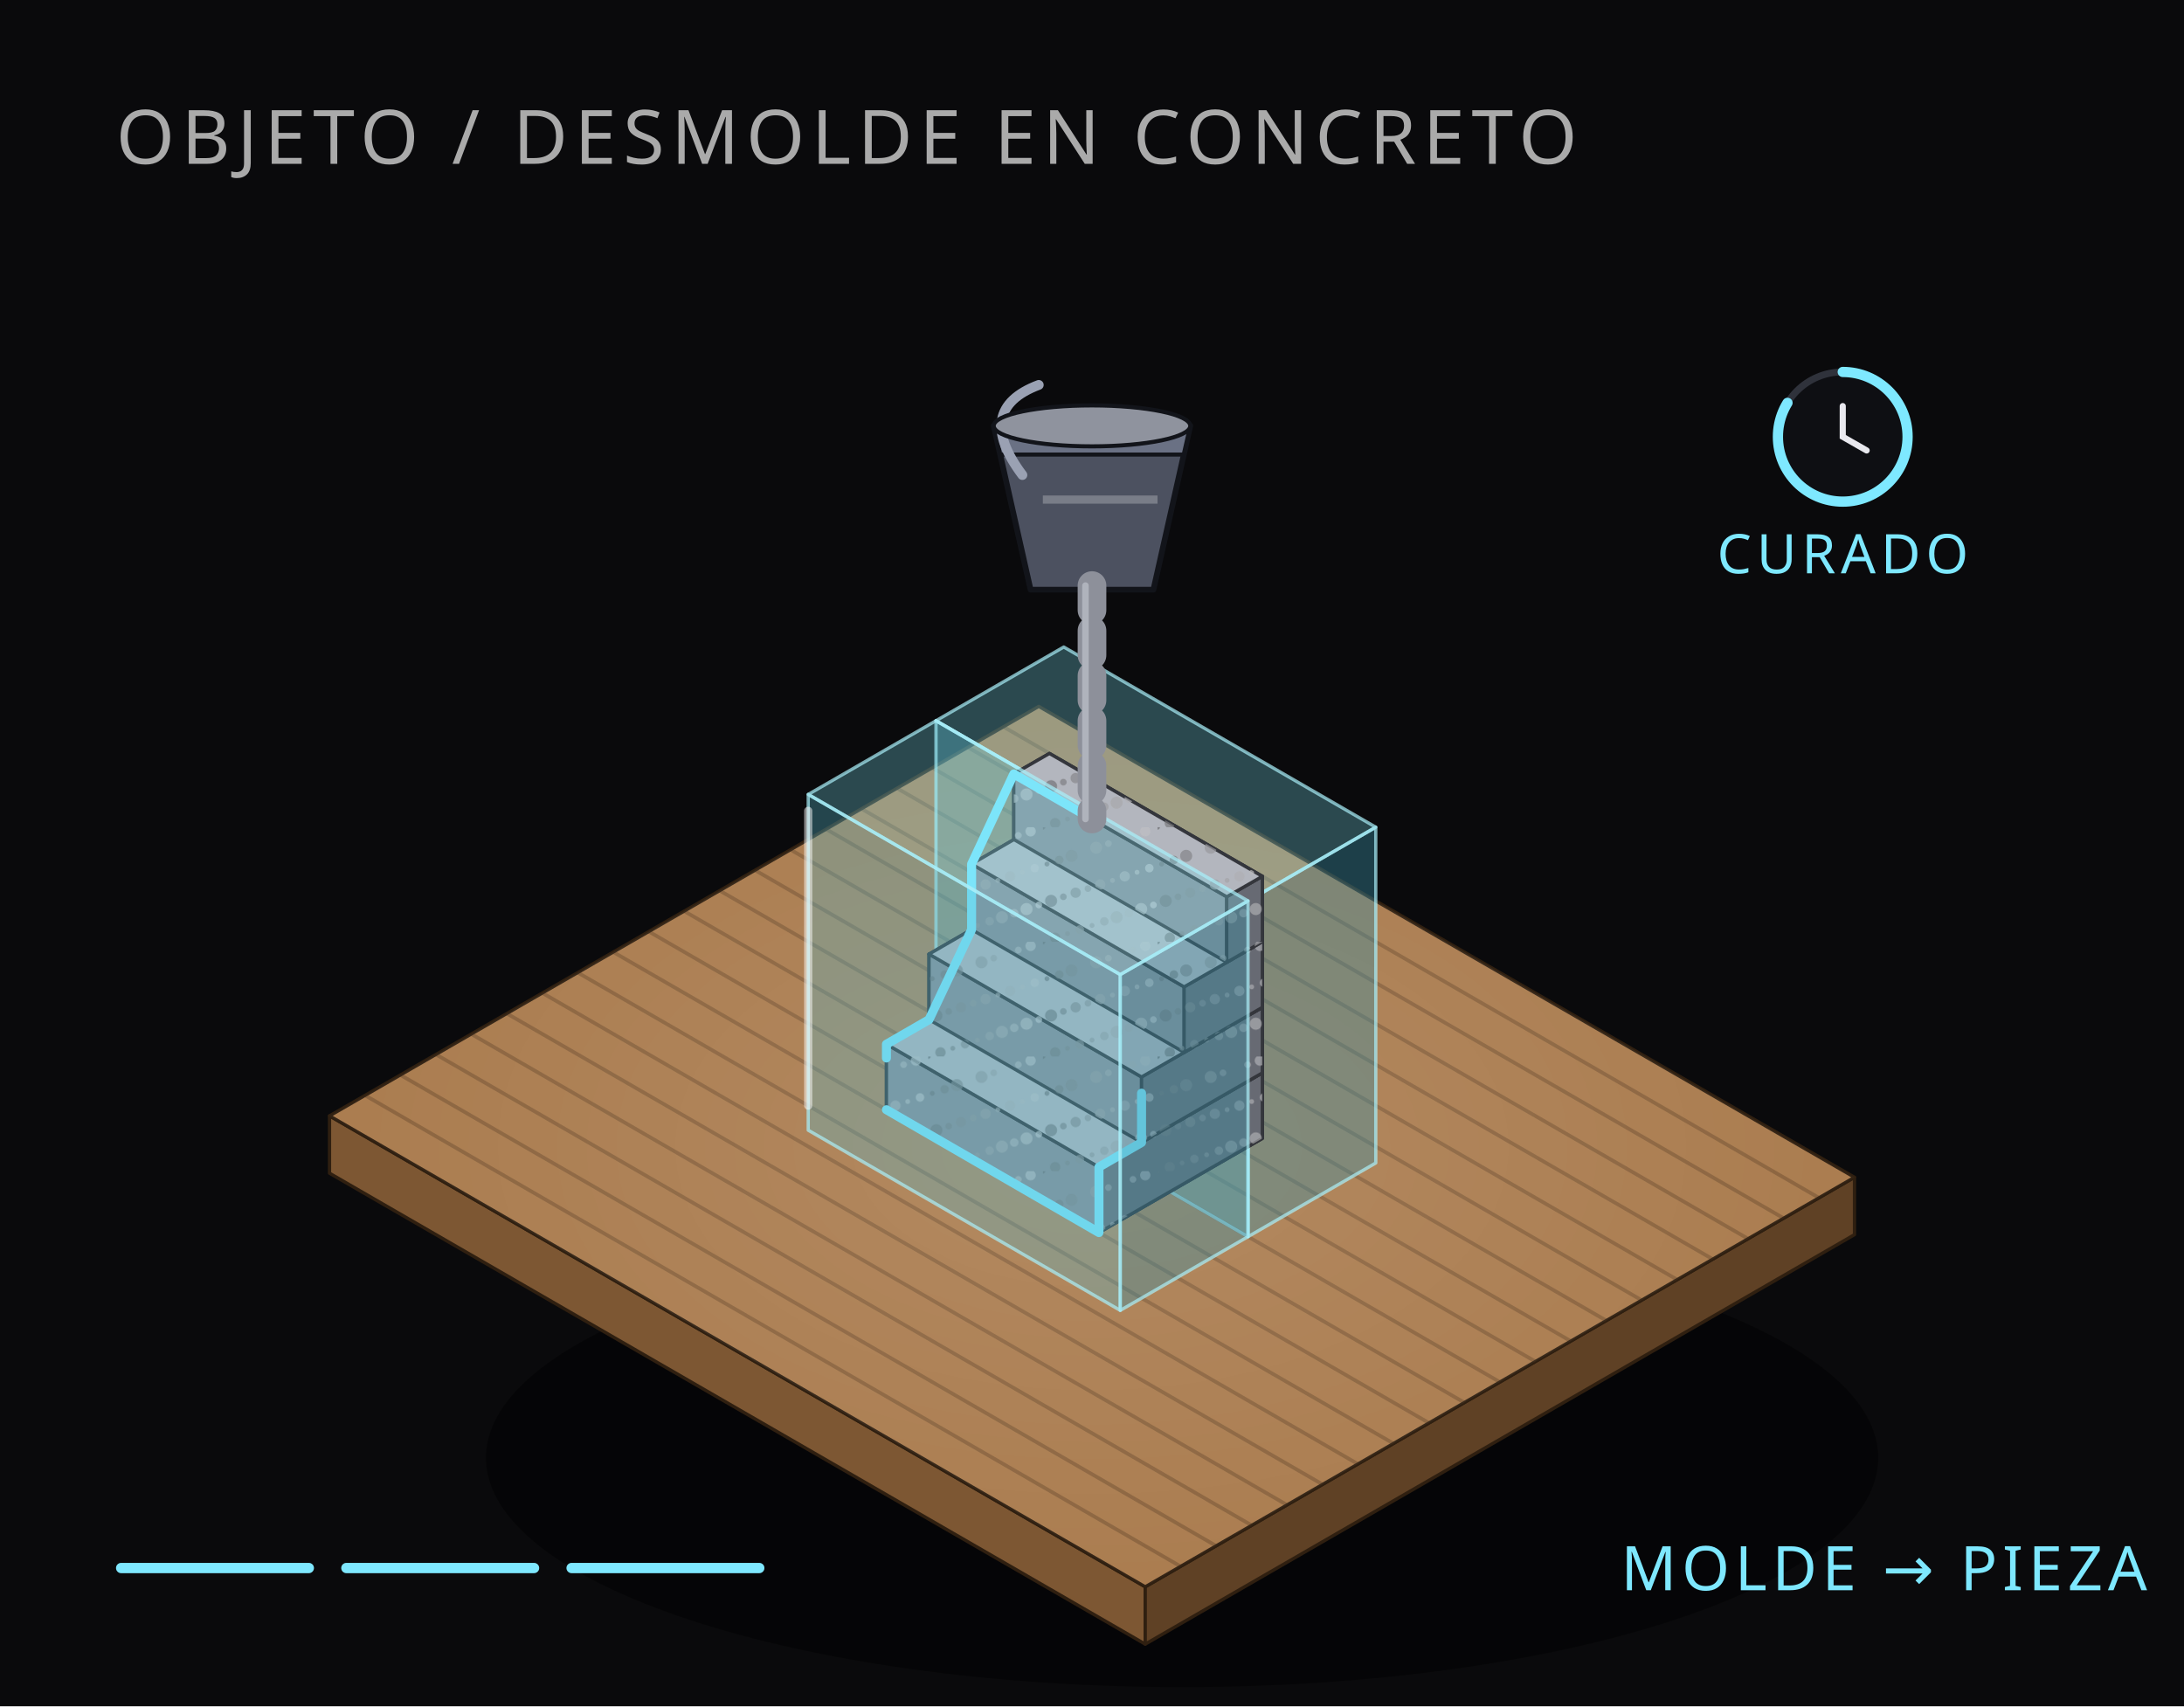
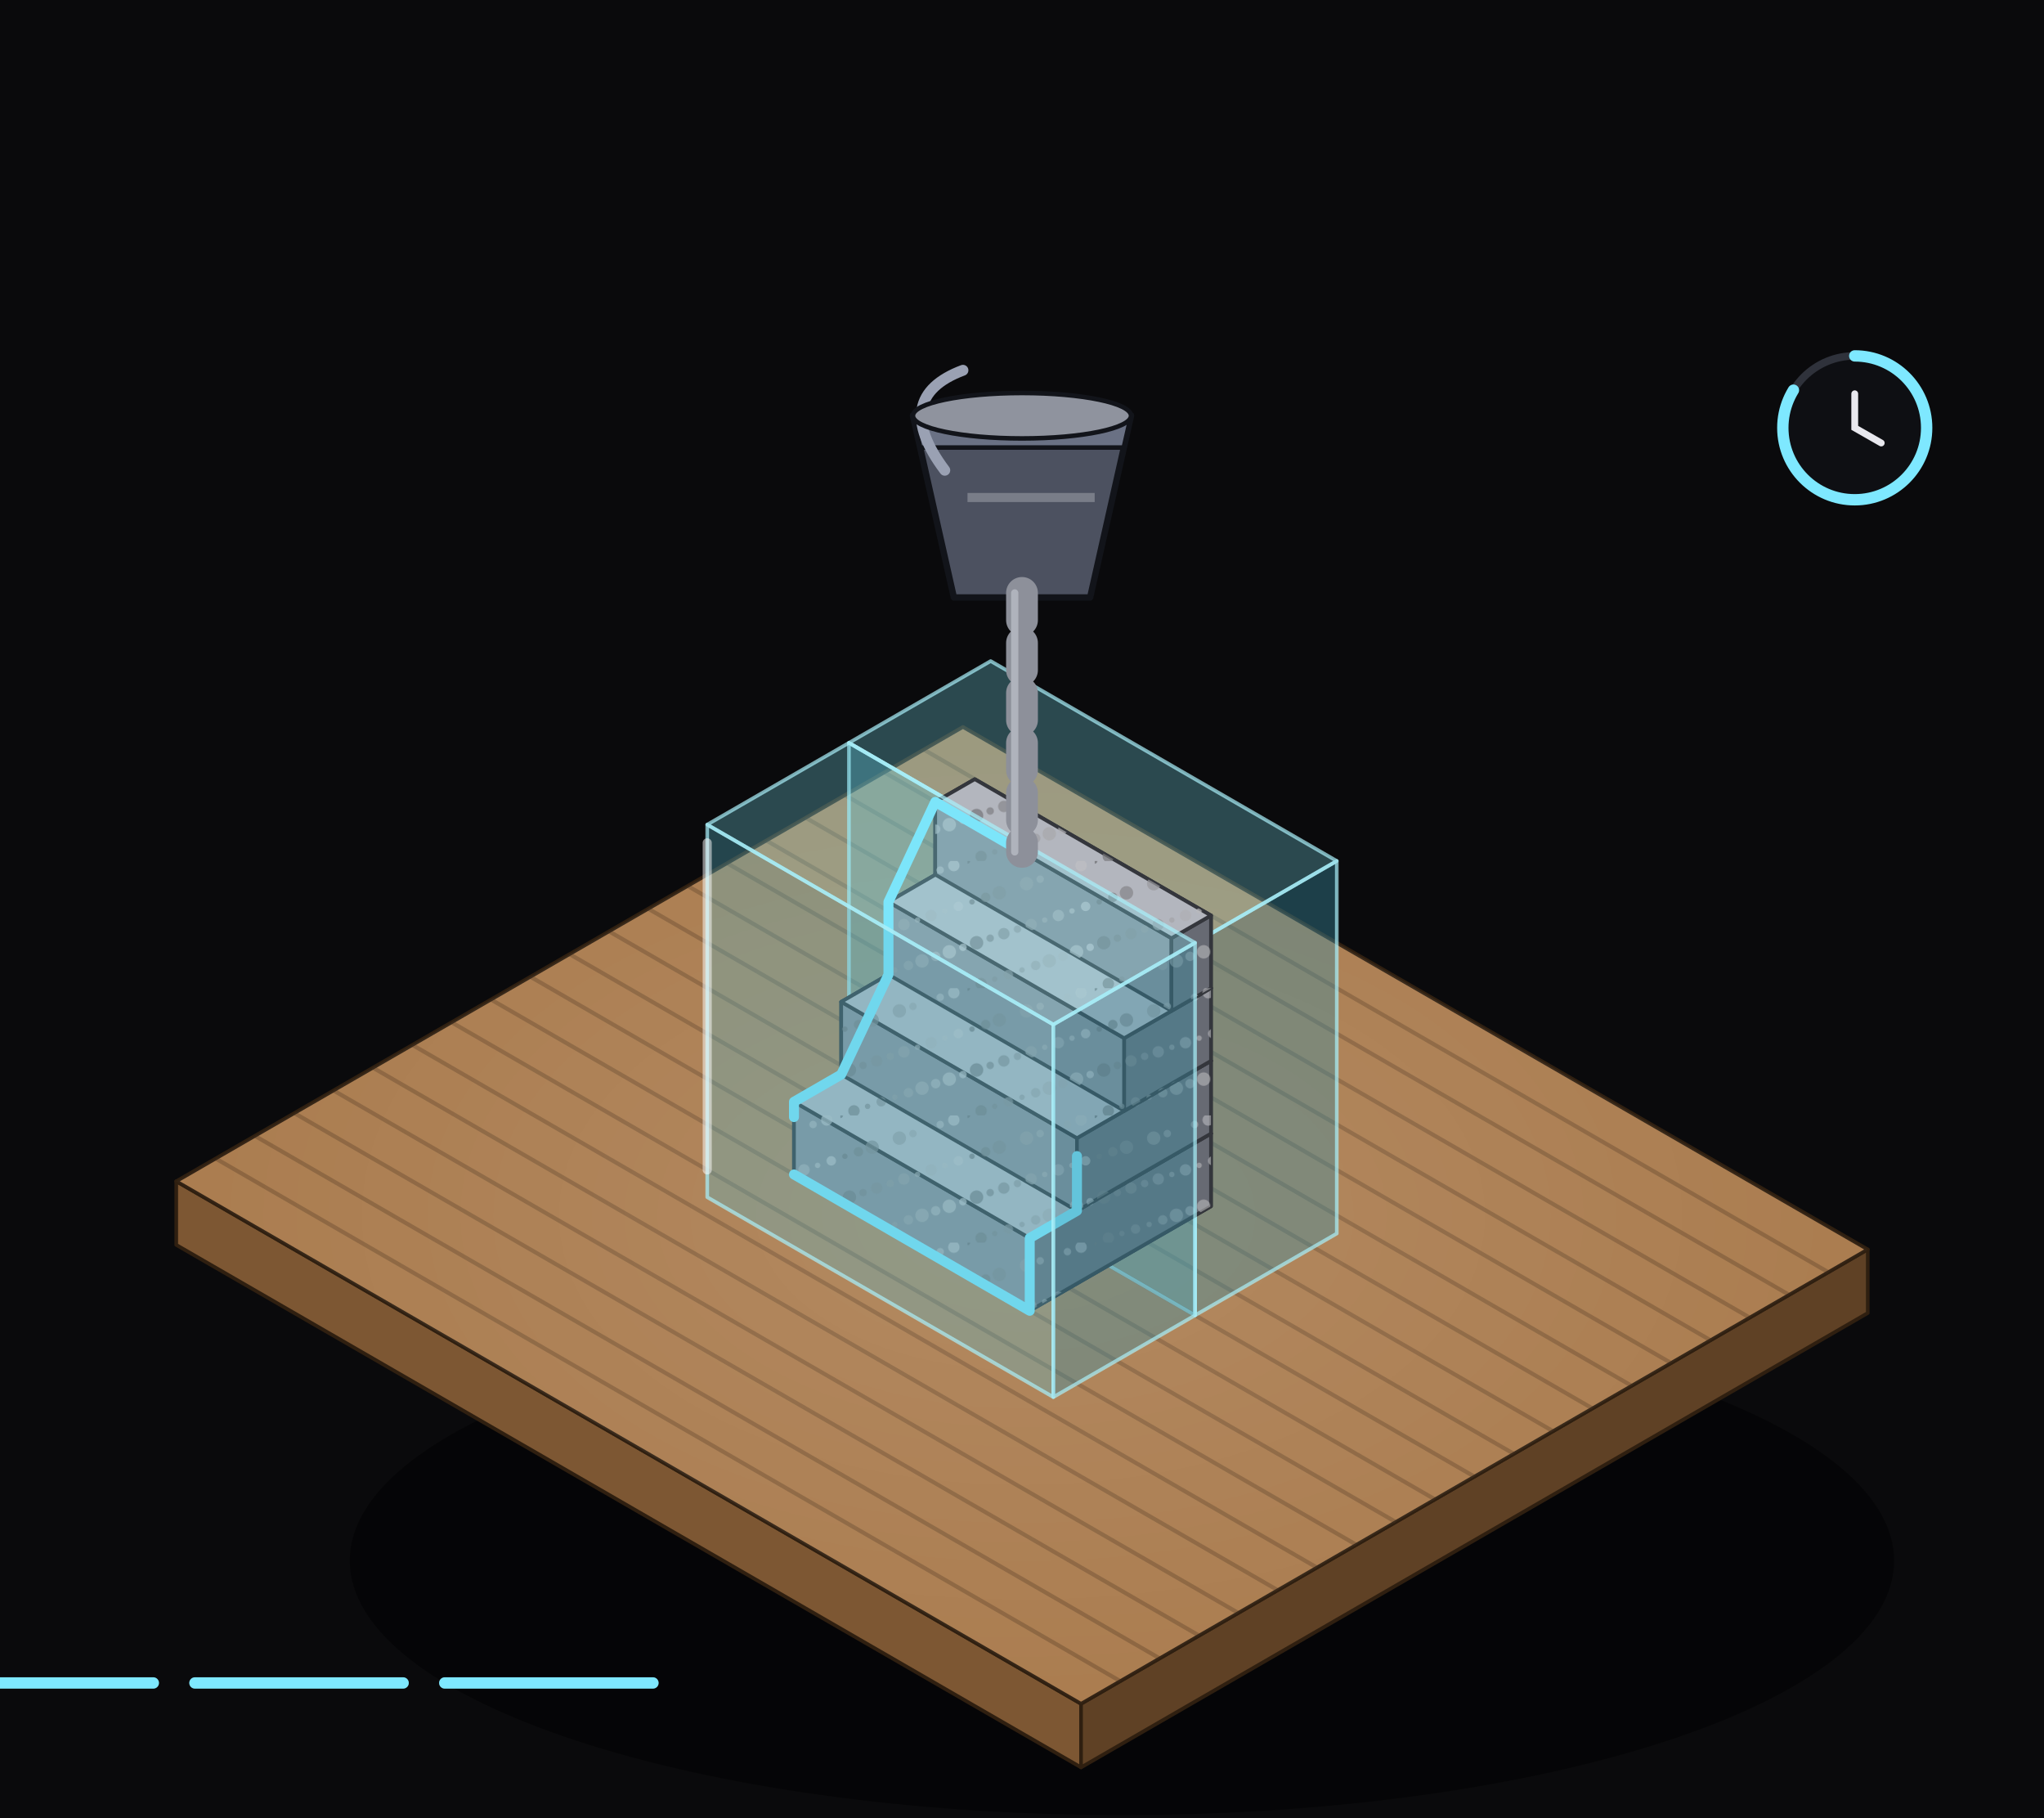
- <svg xmlns="http://www.w3.org/2000/svg" viewBox="0 0 640 500" role="img" aria-labelledby="title desc">
+ <svg xmlns="http://www.w3.org/2000/svg" viewBox="50 15 540 480" role="img" aria-labelledby="title desc">
  <defs>
    <pattern id="grid" width="24" height="24" patternUnits="userSpaceOnUse">
      <path d="M24 0H0V24" fill="none" stroke="#777" stroke-opacity=".15" />
    </pattern>
    <pattern id="aridos" width="28" height="28" patternUnits="userSpaceOnUse">
      <circle cx="0" cy="0" r="0.60" fill="rgb(110,110,114)" fill-opacity=".7" />
      <circle cx="9" cy="25" r="1.04" fill="rgb(139,139,143)" fill-opacity=".7" />
      <circle cx="18" cy="22" r="1.48" fill="rgb(168,168,172)" fill-opacity=".7" />
      <circle cx="27" cy="19" r="0.82" fill="rgb(197,197,201)" fill-opacity=".7" />
      <circle cx="8" cy="16" r="1.26" fill="rgb(136,136,140)" fill-opacity=".7" />
      <circle cx="17" cy="13" r="0.60" fill="rgb(165,165,169)" fill-opacity=".7" />
      <circle cx="26" cy="10" r="1.04" fill="rgb(194,194,198)" fill-opacity=".7" />
      <circle cx="7" cy="7" r="1.48" fill="rgb(133,133,137)" fill-opacity=".7" />
      <circle cx="16" cy="4" r="0.82" fill="rgb(162,162,166)" fill-opacity=".7" />
      <circle cx="25" cy="1" r="1.26" fill="rgb(191,191,195)" fill-opacity=".7" />
      <circle cx="6" cy="26" r="0.60" fill="rgb(130,130,134)" fill-opacity=".7" />
      <circle cx="15" cy="23" r="1.04" fill="rgb(159,159,163)" fill-opacity=".7" />
      <circle cx="24" cy="20" r="1.48" fill="rgb(188,188,192)" fill-opacity=".7" />
      <circle cx="5" cy="17" r="0.82" fill="rgb(127,127,131)" fill-opacity=".7" />
      <circle cx="14" cy="14" r="1.26" fill="rgb(156,156,160)" fill-opacity=".7" />
      <circle cx="23" cy="11" r="0.60" fill="rgb(185,185,189)" fill-opacity=".7" />
      <circle cx="4" cy="8" r="1.04" fill="rgb(124,124,128)" fill-opacity=".7" />
      <circle cx="13" cy="5" r="1.48" fill="rgb(153,153,157)" fill-opacity=".7" />
      <circle cx="22" cy="2" r="0.82" fill="rgb(182,182,186)" fill-opacity=".7" />
      <circle cx="3" cy="27" r="1.26" fill="rgb(121,121,125)" fill-opacity=".7" />
      <circle cx="12" cy="24" r="0.60" fill="rgb(150,150,154)" fill-opacity=".7" />
      <circle cx="21" cy="21" r="1.04" fill="rgb(179,179,183)" fill-opacity=".7" />
      <circle cx="2" cy="18" r="1.48" fill="rgb(118,118,122)" fill-opacity=".7" />
      <circle cx="11" cy="15" r="0.82" fill="rgb(147,147,151)" fill-opacity=".7" />
      <circle cx="20" cy="12" r="1.26" fill="rgb(176,176,180)" fill-opacity=".7" />
      <circle cx="1" cy="9" r="0.60" fill="rgb(115,115,119)" fill-opacity=".7" />
    </pattern>
    <radialGradient id="luz" cx=".5" cy=".5" r=".6">
      <stop stop-color="#fff" stop-opacity=".12" />
      <stop offset="1" stop-color="#fff" stop-opacity="0" />
    </radialGradient>
    <linearGradient id="brillo" x2="1">
      <stop stop-color="#fff" stop-opacity="0" />
      <stop offset=".5" stop-color="#fff" stop-opacity=".55" />
      <stop offset="1" stop-color="#fff" stop-opacity="0" />
    </linearGradient>
    <clipPath id="clipPieza">
      <path d="M269.8 321.0L321.7 351.0L321.7 335.0L332.1 329.0L332.1 313.0L342.5 307.0L342.5 291.0L352.9 285.0L352.9 269.0L300.9 239.0L290.6 261.0L290.6 277.0L280.2 299.0L269.8 305.0L269.8 321.0Z" />
      <polygon points="309.6 234.0 361.6 264.0 321.7 287.0 269.8 257.0" />
    </clipPath>
  </defs>
  <rect width="640" height="500" fill="#0a0a0c" />
  <g transform="translate(0 6)">
    <g transform="translate(320 330) scale(1.2) translate(-320 -330)">
      <ellipse cx="342.0" cy="406.0" rx="170" ry="56" fill="#000" fill-opacity=".45" />
      <polygon points="133.8 336.5 333.0 451.5 333.0 437.5 133.8 322.5" fill="#7d5733" stroke="#2f1f10" stroke-width="0.8" stroke-linejoin="round" />
      <polygon points="506.2 351.5 333.0 451.5 333.0 437.5 506.2 337.5" fill="#5f4125" stroke="#2f1f10" stroke-width="0.8" stroke-linejoin="round" />
      <polygon points="307.0 222.5 506.2 337.5 333.0 437.5 133.8 322.5" fill="#a97a4c" stroke="#2f1f10" stroke-width="0.8" stroke-linejoin="round" />
      <path d="M298.4 227.5L497.5 342.5M289.7 232.5L488.9 347.5M281.0 237.5L480.2 352.5M272.4 242.5L471.6 357.5M263.7 247.5L462.9 362.5M255.1 252.5L454.2 367.5M246.4 257.5L445.6 372.5M237.7 262.5L436.9 377.5M229.1 267.5L428.3 382.5M220.4 272.5L419.6 387.5M211.8 277.5L410.9 392.5M203.1 282.5L402.3 397.5M194.4 287.5L393.6 402.5M185.8 292.5L384.9 407.5M177.1 297.5L376.3 412.5M168.4 302.5L367.6 417.5M159.8 307.5L359.0 422.5M151.1 312.5L350.3 427.5M142.5 317.5L341.6 432.5" stroke="#3b2713" stroke-opacity=".28" stroke-width=".9" fill="none" />
      <polygon points="307.0 222.5 506.2 337.5 333.0 437.5 133.8 322.5" fill="url(#luz)" />
      <g class="vibra">
        <g class="moldeA">
          <polygon points="281.9 308.0 358.1 352.0 358.1 270.0 281.9 226.0" fill="rgba(86,184,204,.34)" stroke="rgba(170,240,250,.7)" stroke-width="0.8" stroke-linejoin="round" />
          <polygon points="389.3 334.0 358.1 352.0 358.1 270.0 389.3 252.0" fill="rgba(58,142,166,.40)" stroke="rgba(170,240,250,.7)" stroke-width="0.8" stroke-linejoin="round" />
          <polygon points="313.1 208.0 389.3 252.0 358.1 270.0 281.9 226.0" fill="rgba(122,222,238,.30)" stroke="rgba(170,240,250,.7)" stroke-width="0.8" stroke-linejoin="round" />
        </g>
        <g class="piezas">
          <g class="piezahumeda">
            <polygon points="269.8 321.0 321.7 351.0 321.7 335.0 269.8 305.0" fill="#464954" stroke="#23242a" stroke-width="0.8" stroke-linejoin="round" />
            <polygon points="361.6 328.0 321.7 351.0 321.7 335.0 361.6 312.0" fill="#363842" stroke="#23242a" stroke-width="0.8" stroke-linejoin="round" />
            <polygon points="309.6 282.0 361.6 312.0 321.7 335.0 269.8 305.0" fill="#5b5e69" stroke="#23242a" stroke-width="0.8" stroke-linejoin="round" />
            <polygon points="280.2 299.0 332.1 329.0 332.1 313.0 280.2 283.0" fill="#464954" stroke="#23242a" stroke-width="0.8" stroke-linejoin="round" />
            <polygon points="361.6 312.0 332.1 329.0 332.1 313.0 361.6 296.0" fill="#363842" stroke="#23242a" stroke-width="0.8" stroke-linejoin="round" />
            <polygon points="309.6 266.0 361.6 296.0 332.1 313.0 280.2 283.0" fill="#5b5e69" stroke="#23242a" stroke-width="0.8" stroke-linejoin="round" />
            <polygon points="290.6 277.0 342.5 307.0 342.5 291.0 290.6 261.0" fill="#464954" stroke="#23242a" stroke-width="0.8" stroke-linejoin="round" />
            <polygon points="361.6 296.0 342.5 307.0 342.5 291.0 361.6 280.0" fill="#363842" stroke="#23242a" stroke-width="0.8" stroke-linejoin="round" />
            <polygon points="309.6 250.0 361.6 280.0 342.5 291.0 290.6 261.0" fill="#5b5e69" stroke="#23242a" stroke-width="0.8" stroke-linejoin="round" />
            <polygon points="300.9 255.0 352.9 285.0 352.9 269.0 300.9 239.0" fill="#464954" stroke="#23242a" stroke-width="0.8" stroke-linejoin="round" />
            <polygon points="361.6 280.0 352.9 285.0 352.9 269.0 361.6 264.0" fill="#363842" stroke="#23242a" stroke-width="0.8" stroke-linejoin="round" />
            <polygon points="309.6 234.0 361.6 264.0 352.9 269.0 300.9 239.0" fill="#5b5e69" stroke="#23242a" stroke-width="0.8" stroke-linejoin="round" />
          </g>
          <g class="piezaseca">
            <polygon points="269.8 321.0 321.7 351.0 321.7 335.0 269.8 305.0" fill="#8a8d96" stroke="#34363c" stroke-width="0.8" stroke-linejoin="round" />
            <polygon points="361.6 328.0 321.7 351.0 321.7 335.0 361.6 312.0" fill="#676a73" stroke="#34363c" stroke-width="0.8" stroke-linejoin="round" />
            <polygon points="309.6 282.0 361.6 312.0 321.7 335.0 269.8 305.0" fill="#b3b6be" stroke="#34363c" stroke-width="0.8" stroke-linejoin="round" />
            <polygon points="269.8 321.0 321.7 351.0 321.7 335.0 269.8 305.0" fill="url(#aridos)" stroke="none" stroke-width="0" stroke-linejoin="round" />
            <polygon points="361.6 328.0 321.7 351.0 321.7 335.0 361.6 312.0" fill="url(#aridos)" stroke="none" stroke-width="0" stroke-linejoin="round" fill-opacity=".8" />
            <polygon points="309.6 282.0 361.6 312.0 321.7 335.0 269.8 305.0" fill="url(#aridos)" stroke="none" stroke-width="0" stroke-linejoin="round" />
            <polygon points="280.2 299.0 332.1 329.0 332.1 313.0 280.2 283.0" fill="#8a8d96" stroke="#34363c" stroke-width="0.8" stroke-linejoin="round" />
            <polygon points="361.6 312.0 332.1 329.0 332.1 313.0 361.6 296.0" fill="#676a73" stroke="#34363c" stroke-width="0.8" stroke-linejoin="round" />
            <polygon points="309.6 266.0 361.6 296.0 332.1 313.0 280.2 283.0" fill="#b3b6be" stroke="#34363c" stroke-width="0.8" stroke-linejoin="round" />
            <polygon points="280.2 299.0 332.1 329.0 332.1 313.0 280.2 283.0" fill="url(#aridos)" stroke="none" stroke-width="0" stroke-linejoin="round" />
            <polygon points="361.6 312.0 332.1 329.0 332.1 313.0 361.6 296.0" fill="url(#aridos)" stroke="none" stroke-width="0" stroke-linejoin="round" fill-opacity=".8" />
            <polygon points="309.6 266.0 361.6 296.0 332.1 313.0 280.2 283.0" fill="url(#aridos)" stroke="none" stroke-width="0" stroke-linejoin="round" />
            <polygon points="290.6 277.0 342.5 307.0 342.5 291.0 290.6 261.0" fill="#8a8d96" stroke="#34363c" stroke-width="0.8" stroke-linejoin="round" />
            <polygon points="361.6 296.0 342.5 307.0 342.5 291.0 361.6 280.0" fill="#676a73" stroke="#34363c" stroke-width="0.8" stroke-linejoin="round" />
            <polygon points="309.6 250.0 361.6 280.0 342.5 291.0 290.6 261.0" fill="#b3b6be" stroke="#34363c" stroke-width="0.8" stroke-linejoin="round" />
            <polygon points="290.6 277.0 342.5 307.0 342.5 291.0 290.6 261.0" fill="url(#aridos)" stroke="none" stroke-width="0" stroke-linejoin="round" />
            <polygon points="361.6 296.0 342.5 307.0 342.5 291.0 361.6 280.0" fill="url(#aridos)" stroke="none" stroke-width="0" stroke-linejoin="round" fill-opacity=".8" />
            <polygon points="309.6 250.0 361.6 280.0 342.5 291.0 290.6 261.0" fill="url(#aridos)" stroke="none" stroke-width="0" stroke-linejoin="round" />
            <polygon points="300.9 255.0 352.9 285.0 352.9 269.0 300.9 239.0" fill="#8a8d96" stroke="#34363c" stroke-width="0.8" stroke-linejoin="round" />
            <polygon points="361.6 280.0 352.9 285.0 352.9 269.0 361.6 264.0" fill="#676a73" stroke="#34363c" stroke-width="0.8" stroke-linejoin="round" />
            <polygon points="309.6 234.0 361.6 264.0 352.9 269.0 300.9 239.0" fill="#b3b6be" stroke="#34363c" stroke-width="0.8" stroke-linejoin="round" />
            <polygon points="300.9 255.0 352.9 285.0 352.9 269.0 300.9 239.0" fill="url(#aridos)" stroke="none" stroke-width="0" stroke-linejoin="round" />
            <polygon points="361.6 280.0 352.9 285.0 352.9 269.0 361.6 264.0" fill="url(#aridos)" stroke="none" stroke-width="0" stroke-linejoin="round" fill-opacity=".8" />
            <polygon points="309.6 234.0 361.6 264.0 352.9 269.0 300.9 239.0" fill="url(#aridos)" stroke="none" stroke-width="0" stroke-linejoin="round" />
            <g clip-path="url(#clipPieza)">
              <rect class="destello" x="214.0" y="150" width="46" height="240" fill="url(#brillo)" transform="skewX(-14)" />
            </g>
          </g>
          <path class="contorno" pathLength="100" d="M269.8 321.0L321.7 351.0L321.7 335.0L332.1 329.0L332.1 313.0L342.5 307.0L342.5 291.0L352.9 285.0L352.9 269.0L300.9 239.0L290.6 261.0L290.6 277.0L280.2 299.0L269.8 305.0L269.8 321.0" fill="none" stroke="#7ee8ff" stroke-width="2.2" stroke-linecap="round" stroke-linejoin="round" />
        </g>
        <g class="moldeB">
          <polygon points="250.7 326.0 326.9 370.0 326.9 288.0 250.7 244.0" fill="rgba(86,184,204,.34)" stroke="rgba(170,240,250,.7)" stroke-width="0.8" stroke-linejoin="round" />
          <polygon points="358.1 352.0 326.9 370.0 326.9 288.0 358.1 270.0" fill="rgba(58,142,166,.40)" stroke="rgba(170,240,250,.7)" stroke-width="0.8" stroke-linejoin="round" />
          <polygon points="281.9 226.0 358.1 270.0 326.9 288.0 250.7 244.0" fill="rgba(122,222,238,.30)" stroke="rgba(170,240,250,.7)" stroke-width="0.8" stroke-linejoin="round" />
          <path d="M250.7 248.0L250.7 320.0" stroke="#fff" stroke-opacity=".5" stroke-width="2" stroke-linecap="round" />
        </g>
      </g>
      <g class="cubeta">
        <g transform="translate(320.0 180.0)">
          <path d="M-24 -26l48 0l-9 40l-30 0z" fill="#4c5160" stroke="#12141a" stroke-width="1.4" stroke-linejoin="round" />
          <path d="M-24 -26l48 0l-1.6 7l-44.8 0z" fill="#6a7184" stroke="#12141a" stroke-width="1" />
          <path d="M-17 -14q-12 -16 4 -22" fill="none" stroke="#9aa1b3" stroke-width="2.4" stroke-linecap="round" />
          <path d="M-12 -8h28" stroke="#fff" stroke-opacity=".25" stroke-width="2" />
          <ellipse cx="0" cy="-26" rx="24" ry="5" fill="#8f939e" stroke="#12141a" stroke-width="1" />
        </g>
      </g>
      <path class="chorro" d="M320.0 193.0L320.0 250.0" stroke="#8d909a" stroke-width="7" stroke-linecap="round" stroke-dasharray="6 5" />
      <path class="chorro" d="M318.4 193.0L318.4 250.0" stroke="#d3d6de" stroke-opacity=".5" stroke-width="1.6" stroke-linecap="round" />
    </g>
  </g>
  <g class="reloj" transform="translate(540 128)">
    <circle r="19" fill="#0e0f13" stroke="#2f323b" stroke-width="2" />
    <circle class="anillo" r="19" fill="none" stroke="#7ee8ff" stroke-width="3" stroke-linecap="round" stroke-dasharray="100" pathLength="100" transform="rotate(-90)" />
    <path d="M0 -9V0l7 4" stroke="#e8e8ee" stroke-width="1.8" fill="none" stroke-linecap="round" />
-     <text x="0" y="40" text-anchor="middle" fill="#7ee8ff" font-family="Montserrat, sans-serif" font-size="16" letter-spacing="1.5">CURADO</text>
  </g>
-   <text x="34" y="48" fill="#aaa" font-family="Montserrat, sans-serif" font-size="22" letter-spacing="2">OBJETO / DESMOLDE EN CONCRETO</text>
-   <text x="475" y="466" fill="#7ee8ff" font-family="Montserrat, sans-serif" font-size="18" letter-spacing="1.5">MOLDE → PIEZA</text>
  <g class="steps" aria-hidden="true">
    <rect x="34" y="458" width="58" height="3" rx="1.5" fill="#2b2b33" />
    <rect class="sf sf1" x="34" y="458" width="58" height="3" rx="1.5" fill="#7ee8ff" />
    <rect x="100" y="458" width="58" height="3" rx="1.5" fill="#2b2b33" />
    <rect class="sf sf2" x="100" y="458" width="58" height="3" rx="1.5" fill="#7ee8ff" />
    <rect x="166" y="458" width="58" height="3" rx="1.5" fill="#2b2b33" />
    <rect class="sf sf3" x="166" y="458" width="58" height="3" rx="1.5" fill="#7ee8ff" />
  </g>
  <style>
    .en-pausa *{animation-play-state:paused!important}
    .sf{transform-box:fill-box;transform-origin:0 50%}
    .piezaseca,.piezahumeda,.contorno,.cubeta,.chorro,.reloj,.moldeA,.moldeB,.destello{opacity:1}
    .contorno{stroke-dasharray:100}
    @media(prefers-reduced-motion:no-preference){
      .moldeA{animation:aA 9s cubic-bezier(.76,0,.24,1) infinite}
      .moldeB{animation:aB 9s cubic-bezier(.76,0,.24,1) infinite}
      .vibra{animation:vibra 9s linear infinite}
      .piezahumeda{transform-box:fill-box;animation:verter 9s cubic-bezier(.4,0,.2,1) infinite}
      .piezaseca{animation:curar 9s ease-in-out infinite}
      .cubeta{animation:cubeta 9s cubic-bezier(.16,1,.3,1) infinite}
      .chorro{animation:chorro 9s linear infinite}
      .reloj{animation:reloj 9s ease-in-out infinite}
      .anillo{animation:anillo 9s linear infinite}
      .contorno{animation:contorno 9s cubic-bezier(.4,0,.2,1) infinite}
      .destello{animation:destello 9s ease-in-out infinite}
      .sf1{animation:sf1 9s linear infinite}.sf2{animation:sf2 9s linear infinite}.sf3{animation:sf3 9s linear infinite}
    }
    @keyframes aA{0%,46%{transform:translate(0,0)}60%,86%{transform:translate(57.2px,-33.0px)}96%,100%{transform:translate(0,0)}}
    @keyframes aB{0%,46%{transform:translate(0,0)}60%,86%{transform:translate(-57.2px,33.0px)}96%,100%{transform:translate(0,0)}}
    @keyframes vibra{0%,18%{transform:translateX(0)}19%{transform:translateX(1.6px)}20%{transform:translateX(-1.6px)}21%{transform:translateX(1.4px)}22%{transform:translateX(-1.4px)}23%{transform:translateX(1px)}24%,100%{transform:translateX(0)}}
    @keyframes verter{0%,7%{clip-path:inset(100% 0 0 0);opacity:1}21%,40%{clip-path:inset(0 0 0 0);opacity:1}48%,90%{clip-path:inset(0 0 0 0);opacity:0}97%,100%{clip-path:inset(100% 0 0 0);opacity:0}}
    @keyframes curar{0%,30%{opacity:0}48%,90%{opacity:1}97%,100%{opacity:0}}
    @keyframes cubeta{0%,3%{opacity:0;transform:translate(120px,-30px) rotate(0)}8%{opacity:1;transform:translate(0,0) rotate(0)}11%,19%{opacity:1;transform:translate(0,0) rotate(-34deg)}24%{opacity:1;transform:translate(0,0) rotate(0)}31%,100%{opacity:0;transform:translate(120px,-30px) rotate(0)}}
    @keyframes chorro{0%,10%{opacity:0;stroke-dashoffset:0}11%{opacity:1}12%,19%{opacity:1;stroke-dashoffset:-22}20%,100%{opacity:0}}
    @keyframes reloj{0%,22%{opacity:0}28%,56%{opacity:1}64%,100%{opacity:0}}
    @keyframes anillo{0%,24%{stroke-dashoffset:100}48%,100%{stroke-dashoffset:0}}
    @keyframes contorno{0%,58%{stroke-dashoffset:100;opacity:1}72%,88%{stroke-dashoffset:0;opacity:1}95%,100%{stroke-dashoffset:0;opacity:0}}
    @keyframes destello{0%,60%{opacity:0;transform:translateX(0)}64%{opacity:1}78%{opacity:1;transform:translateX(150px)}82%,100%{opacity:0;transform:translateX(150px)}}
    @keyframes sf1{0%,4%{transform:scaleX(0);opacity:1}24%,90%{transform:scaleX(1);opacity:1}97%,100%{transform:scaleX(1);opacity:0}}
    @keyframes sf2{0%,22%{transform:scaleX(0);opacity:1}48%,90%{transform:scaleX(1);opacity:1}97%,100%{transform:scaleX(1);opacity:0}}
    @keyframes sf3{0%,46%{transform:scaleX(0);opacity:1}70%,90%{transform:scaleX(1);opacity:1}97%,100%{transform:scaleX(1);opacity:0}}
    @media(prefers-reduced-motion:reduce){.piezahumeda{opacity:0}.piezaseca,.contorno,.sf{opacity:1;stroke-dashoffset:0;transform:none}.cubeta,.chorro,.reloj,.destello{opacity:0}.moldeA{transform:translate(57.2px,-33.0px)}.moldeB{transform:translate(-57.2px,33.0px)}}
  </style>
</svg>
